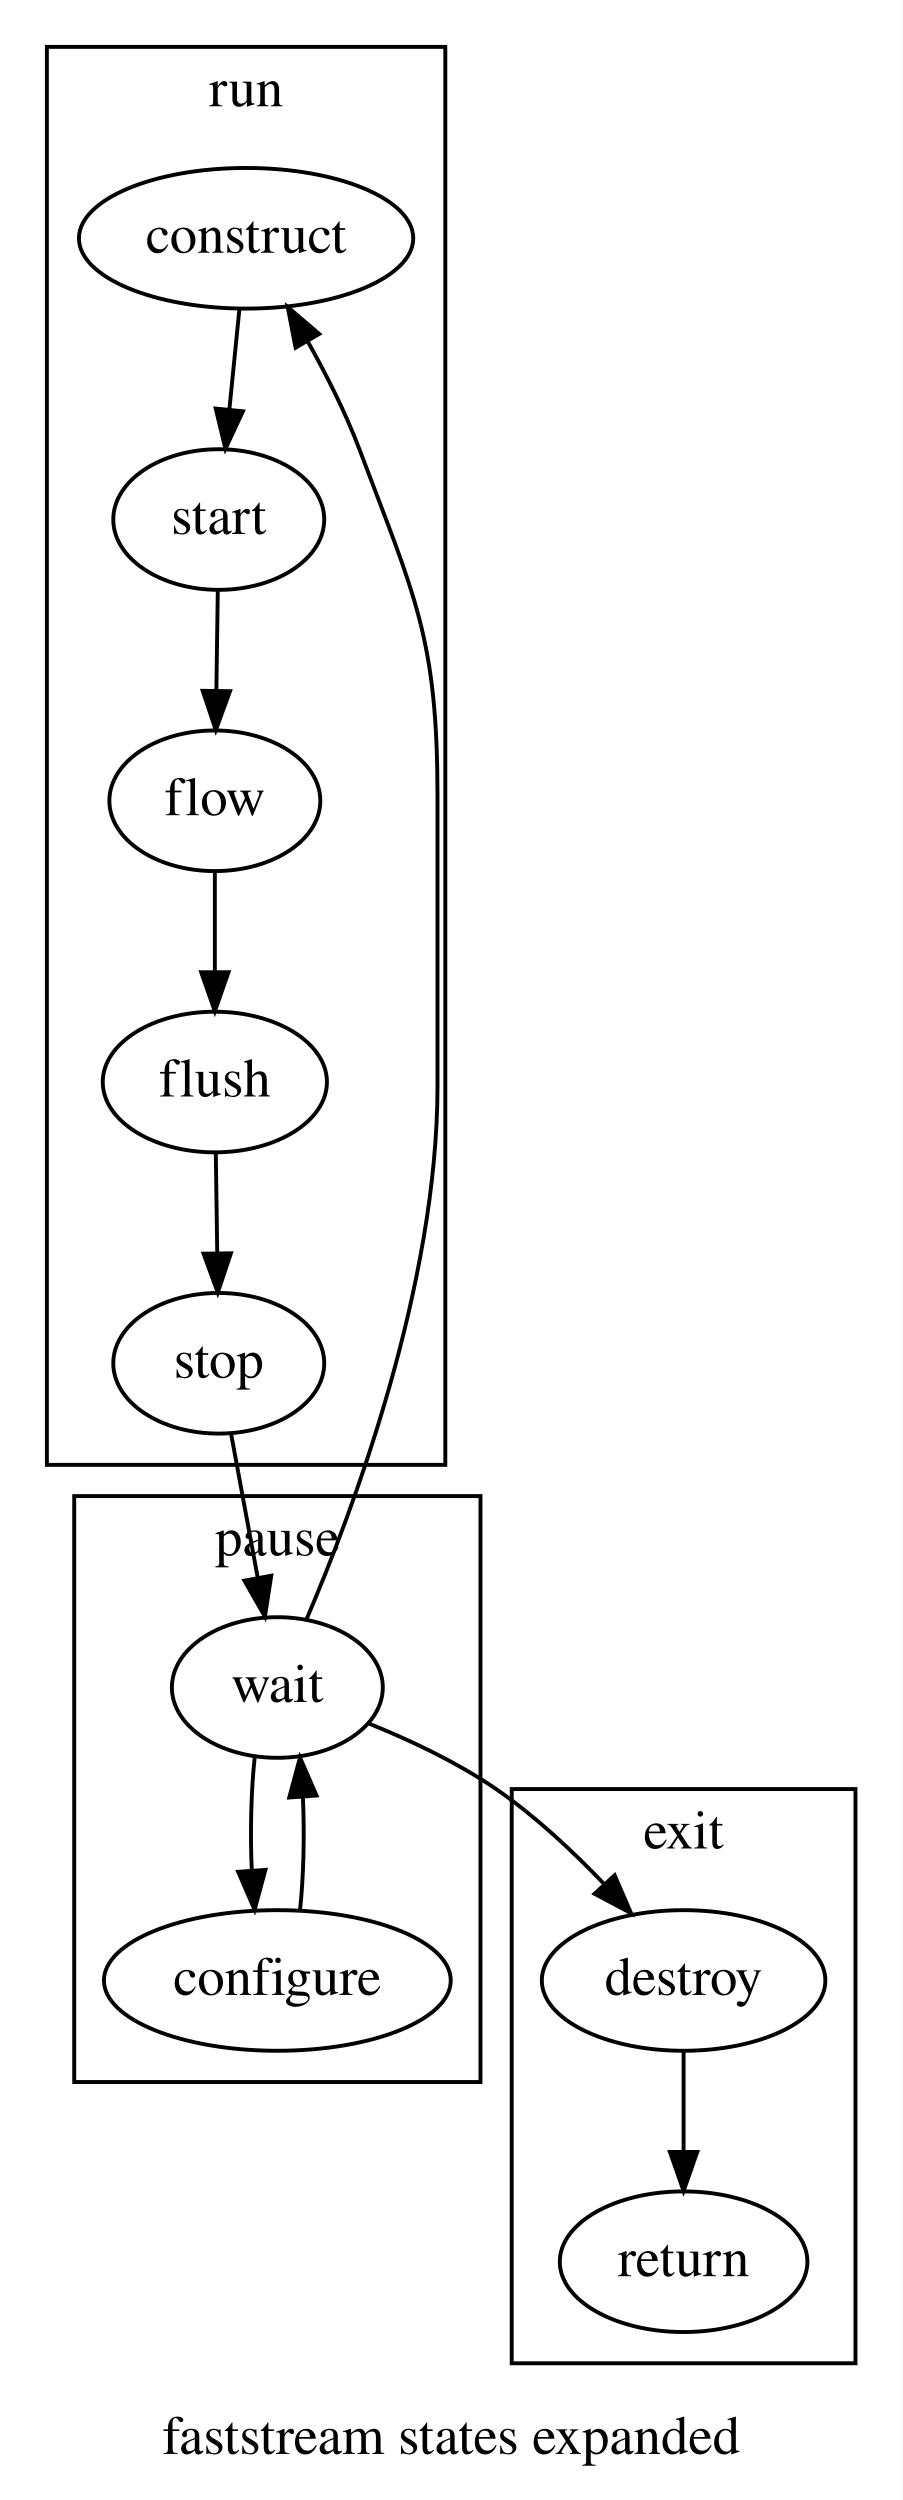
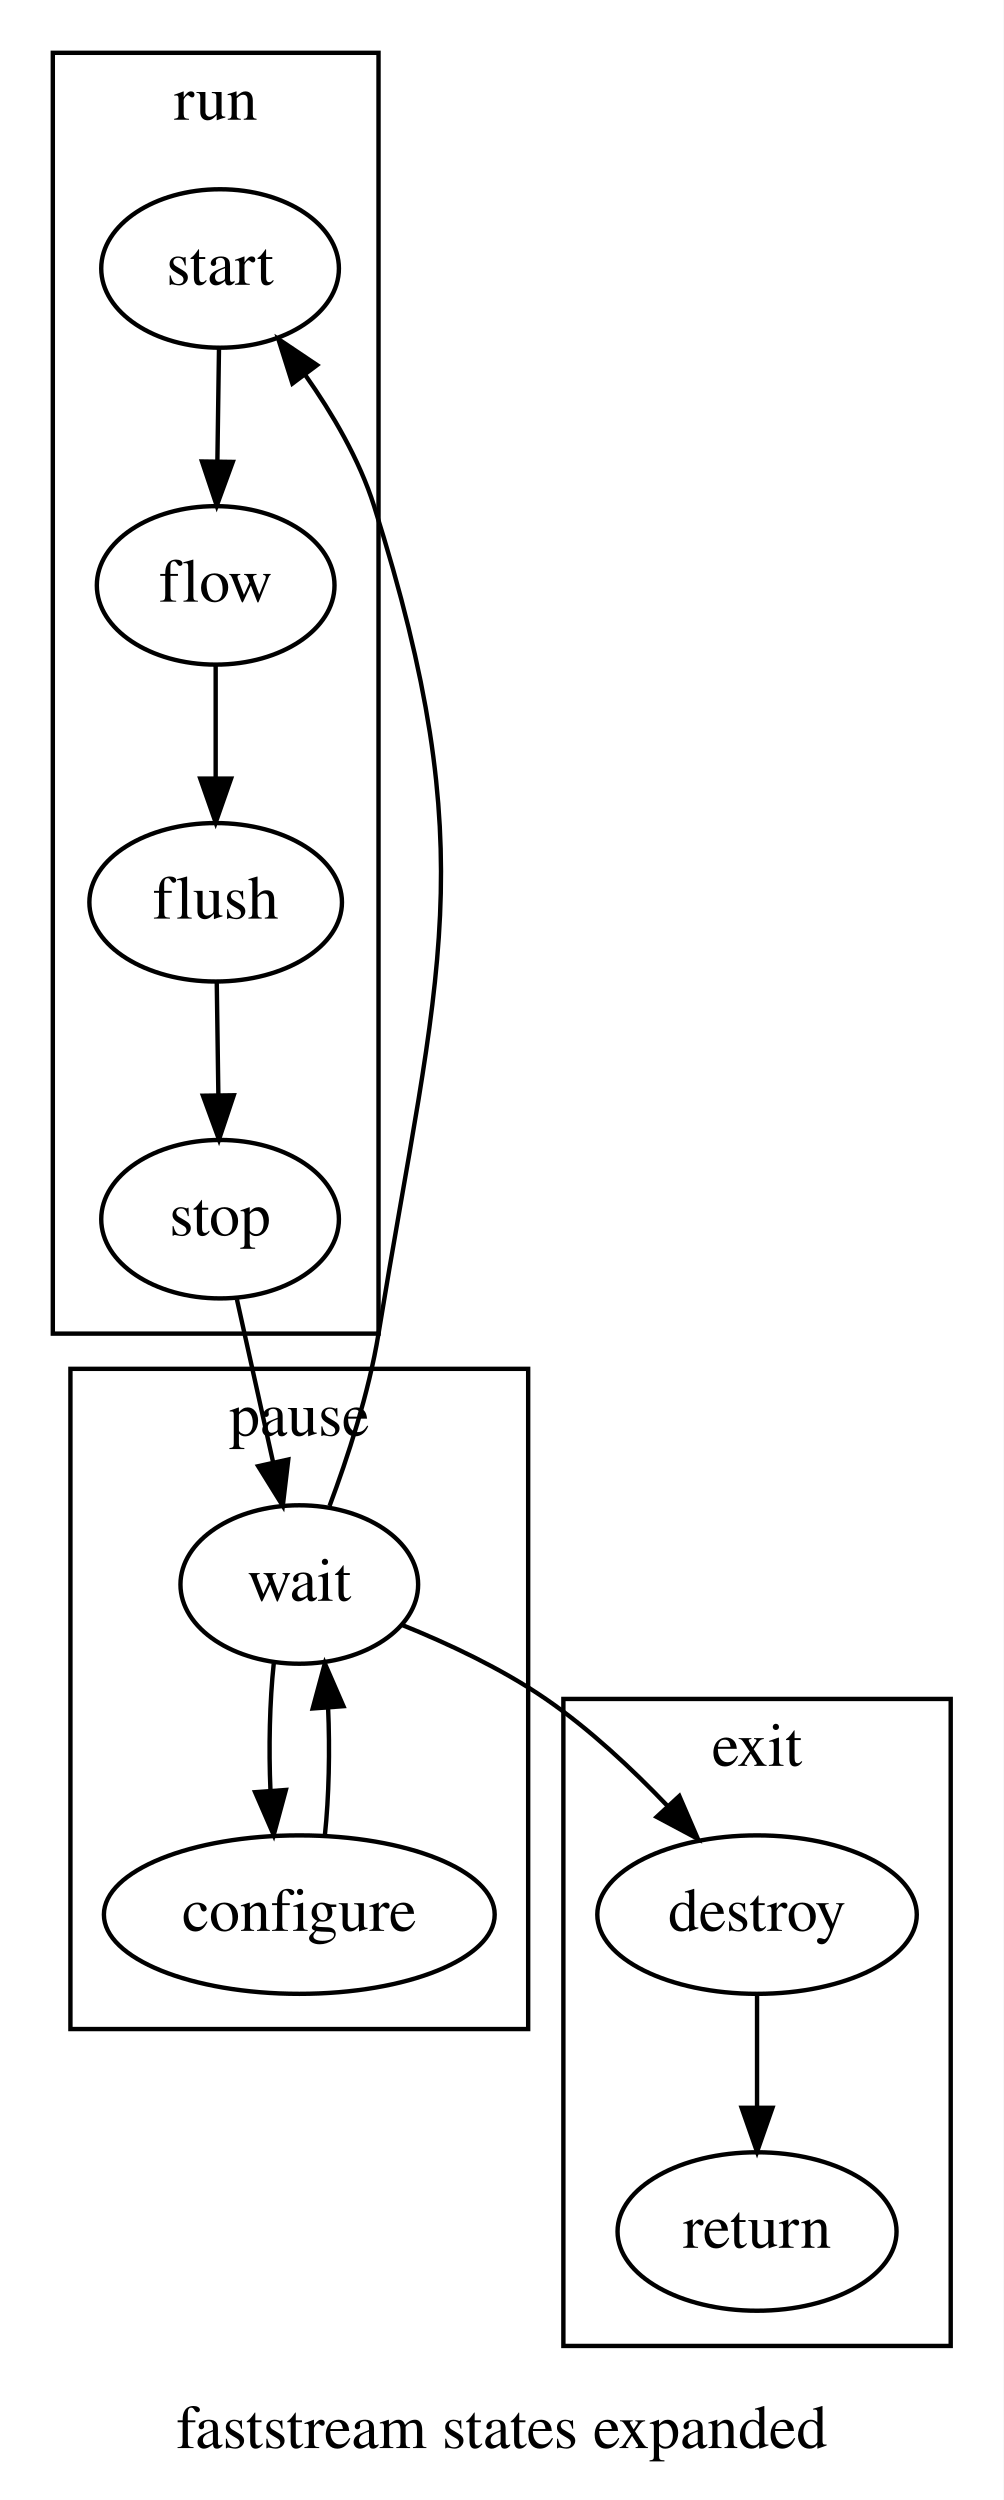
- <svg xmlns="http://www.w3.org/2000/svg" width="231pt" height="640pt" viewBox="0.00 0.00 231.00 640.00">
-   <g id="graph0" class="graph" transform="scale(1 1) rotate(0) translate(4 636)">
-     <polygon fill="white" stroke="none" points="-4,4 -4,-636 227,-636 227,4 -4,4" />
-     <text text-anchor="middle" x="111.5" y="-7.8" font-family="Times,serif" font-size="14.00">faststream states expanded</text>
+ <svg xmlns="http://www.w3.org/2000/svg" width="228pt" height="568pt" viewBox="0.00 0.00 228.00 568.00">
+   <g id="graph0" class="graph" transform="scale(1 1) rotate(0) translate(4 564)">
+     <polygon fill="white" stroke="none" points="-4,4 -4,-564 224,-564 224,4 -4,4" />
+     <text text-anchor="middle" x="110" y="-7.8" font-family="Times,serif" font-size="14.00">faststream states expanded</text>
    <g id="clust1" class="cluster">
-       <polygon fill="none" stroke="black" points="8,-261 8,-624 110,-624 110,-261 8,-261" />
-       <text text-anchor="middle" x="59" y="-608.8" font-family="Times,serif" font-size="14.00">run</text>
+       <polygon fill="none" stroke="black" points="8,-261 8,-552 82,-552 82,-261 8,-261" />
+       <text text-anchor="middle" x="45" y="-536.8" font-family="Times,serif" font-size="14.00">run</text>
    </g>
    <g id="clust2" class="cluster">
-       <polygon fill="none" stroke="black" points="15,-103 15,-253 119,-253 119,-103 15,-103" />
-       <text text-anchor="middle" x="67" y="-237.8" font-family="Times,serif" font-size="14.00">pause</text>
+       <polygon fill="none" stroke="black" points="12,-103 12,-253 116,-253 116,-103 12,-103" />
+       <text text-anchor="middle" x="64" y="-237.8" font-family="Times,serif" font-size="14.00">pause</text>
    </g>
    <g id="clust3" class="cluster">
-       <polygon fill="none" stroke="black" points="127,-31 127,-178 215,-178 215,-31 127,-31" />
-       <text text-anchor="middle" x="171" y="-162.8" font-family="Times,serif" font-size="14.00">exit</text>
+       <polygon fill="none" stroke="black" points="124,-31 124,-178 212,-178 212,-31 124,-31" />
+       <text text-anchor="middle" x="168" y="-162.8" font-family="Times,serif" font-size="14.00">exit</text>
    </g>
    <g id="node1" class="node">
-       <ellipse fill="none" stroke="black" cx="59" cy="-575" rx="42.793" ry="18" />
-       <text text-anchor="middle" x="59" y="-571.3" font-family="Times,serif" font-size="14.00">construct</text>
+       <ellipse fill="none" stroke="black" cx="46" cy="-503" rx="27" ry="18" />
+       <text text-anchor="middle" x="46" y="-499.3" font-family="Times,serif" font-size="14.00">start</text>
    </g>
    <g id="node2" class="node">
-       <ellipse fill="none" stroke="black" cx="52" cy="-503" rx="27" ry="18" />
-       <text text-anchor="middle" x="52" y="-499.3" font-family="Times,serif" font-size="14.00">start</text>
+       <ellipse fill="none" stroke="black" cx="45" cy="-431" rx="27" ry="18" />
+       <text text-anchor="middle" x="45" y="-427.3" font-family="Times,serif" font-size="14.00">flow</text>
    </g>
    <g id="edge1" class="edge">
-       <path fill="none" stroke="black" d="M57.27,-556.697C56.498,-548.983 55.571,-539.712 54.711,-531.112" />
-       <polygon fill="black" stroke="black" points="58.188,-530.706 53.71,-521.104 51.223,-531.403 58.188,-530.706" />
+       <path fill="none" stroke="black" d="M45.753,-484.697C45.643,-476.983 45.51,-467.712 45.387,-459.112" />
+       <polygon fill="black" stroke="black" points="48.887,-459.053 45.244,-449.104 41.888,-459.153 48.887,-459.053" />
    </g>
    <g id="node3" class="node">
-       <ellipse fill="none" stroke="black" cx="51" cy="-431" rx="27" ry="18" />
-       <text text-anchor="middle" x="51" y="-427.3" font-family="Times,serif" font-size="14.00">flow</text>
+       <ellipse fill="none" stroke="black" cx="45" cy="-359" rx="28.695" ry="18" />
+       <text text-anchor="middle" x="45" y="-355.3" font-family="Times,serif" font-size="14.00">flush</text>
    </g>
    <g id="edge2" class="edge">
-       <path fill="none" stroke="black" d="M51.753,-484.697C51.643,-476.983 51.51,-467.712 51.387,-459.112" />
-       <polygon fill="black" stroke="black" points="54.887,-459.053 51.244,-449.104 47.888,-459.153 54.887,-459.053" />
+       <path fill="none" stroke="black" d="M45,-412.697C45,-404.983 45,-395.712 45,-387.112" />
+       <polygon fill="black" stroke="black" points="48.5,-387.104 45,-377.104 41.5,-387.104 48.5,-387.104" />
    </g>
    <g id="node4" class="node">
-       <ellipse fill="none" stroke="black" cx="51" cy="-359" rx="28.695" ry="18" />
-       <text text-anchor="middle" x="51" y="-355.3" font-family="Times,serif" font-size="14.00">flush</text>
+       <ellipse fill="none" stroke="black" cx="46" cy="-287" rx="27" ry="18" />
+       <text text-anchor="middle" x="46" y="-283.3" font-family="Times,serif" font-size="14.00">stop</text>
    </g>
    <g id="edge3" class="edge">
-       <path fill="none" stroke="black" d="M51,-412.697C51,-404.983 51,-395.712 51,-387.112" />
-       <polygon fill="black" stroke="black" points="54.5,-387.104 51,-377.104 47.5,-387.104 54.5,-387.104" />
+       <path fill="none" stroke="black" d="M45.247,-340.697C45.357,-332.983 45.49,-323.712 45.613,-315.112" />
+       <polygon fill="black" stroke="black" points="49.112,-315.153 45.756,-305.104 42.113,-315.053 49.112,-315.153" />
    </g>
    <g id="node5" class="node">
-       <ellipse fill="none" stroke="black" cx="52" cy="-287" rx="27" ry="18" />
-       <text text-anchor="middle" x="52" y="-283.3" font-family="Times,serif" font-size="14.00">stop</text>
+       <ellipse fill="none" stroke="black" cx="64" cy="-204" rx="27" ry="18" />
+       <text text-anchor="middle" x="64" y="-200.3" font-family="Times,serif" font-size="14.00">wait</text>
    </g>
    <g id="edge4" class="edge">
-       <path fill="none" stroke="black" d="M51.247,-340.697C51.357,-332.983 51.49,-323.712 51.613,-315.112" />
-       <polygon fill="black" stroke="black" points="55.112,-315.153 51.756,-305.104 48.113,-315.053 55.112,-315.153" />
+       <path fill="none" stroke="black" d="M49.817,-268.822C52.196,-258.118 55.307,-244.118 58.009,-231.958" />
+       <polygon fill="black" stroke="black" points="61.497,-232.397 60.25,-221.876 54.664,-230.878 61.497,-232.397" />
+     </g>
+     <g id="edge5" class="edge">
+       <path fill="none" stroke="black" d="M70.866,-221.831C74.968,-232.784 79.796,-247.494 82,-261 95.456,-343.466 106.148,-369.317 81,-449 77.665,-459.568 71.554,-470.007 65.361,-478.789" />
+       <polygon fill="black" stroke="black" points="62.433,-476.86 59.241,-486.962 68.036,-481.056 62.433,-476.86" />
    </g>
    <g id="node6" class="node">
-       <ellipse fill="none" stroke="black" cx="67" cy="-204" rx="27" ry="18" />
-       <text text-anchor="middle" x="67" y="-200.3" font-family="Times,serif" font-size="14.00">wait</text>
+       <ellipse fill="none" stroke="black" cx="64" cy="-129" rx="44.393" ry="18" />
+       <text text-anchor="middle" x="64" y="-125.3" font-family="Times,serif" font-size="14.00">configure</text>
    </g>
-     <g id="edge5" class="edge">
-       <path fill="none" stroke="black" d="M55.181,-268.822C57.15,-258.19 59.721,-244.306 61.962,-232.204" />
-       <polygon fill="black" stroke="black" points="65.444,-232.623 63.824,-222.153 58.561,-231.349 65.444,-232.623" />
+     <g id="edge8" class="edge">
+       <path fill="none" stroke="black" d="M58.199,-186.069C57.274,-177.47 57.025,-166.814 57.453,-157.108" />
+       <polygon fill="black" stroke="black" points="60.946,-157.32 58.182,-147.092 53.965,-156.812 60.946,-157.32" />
+     </g>
+     <g id="node7" class="node">
+       <ellipse fill="none" stroke="black" cx="168" cy="-129" rx="36.294" ry="18" />
+       <text text-anchor="middle" x="168" y="-125.3" font-family="Times,serif" font-size="14.00">destroy</text>
    </g>
    <g id="edge6" class="edge">
-       <path fill="none" stroke="black" d="M74.52,-221.59C86.356,-249.26 108,-306.851 108,-358 108,-432 108,-432 108,-432 108,-472.542 102.314,-483.069 88,-521 84.465,-530.369 79.533,-540.12 74.738,-548.667" />
-       <polygon fill="black" stroke="black" points="71.665,-546.989 69.661,-557.392 77.716,-550.509 71.665,-546.989" />
-     </g>
-     <g id="node7" class="node">
-       <ellipse fill="none" stroke="black" cx="67" cy="-129" rx="44.393" ry="18" />
-       <text text-anchor="middle" x="67" y="-125.3" font-family="Times,serif" font-size="14.00">configure</text>
+       <path fill="none" stroke="black" d="M87.346,-194.808C97.802,-190.59 110,-184.88 120,-178 129.961,-171.147 139.647,-162.077 147.679,-153.669" />
+       <polygon fill="black" stroke="black" points="150.346,-155.94 154.551,-146.215 145.199,-151.195 150.346,-155.94" />
    </g>
    <g id="edge9" class="edge">
-       <path fill="none" stroke="black" d="M61.199,-186.069C60.274,-177.47 60.025,-166.814 60.453,-157.108" />
-       <polygon fill="black" stroke="black" points="63.946,-157.32 61.182,-147.092 56.965,-156.812 63.946,-157.32" />
+       <path fill="none" stroke="black" d="M69.818,-147.092C70.735,-155.717 70.975,-166.379 70.539,-176.073" />
+       <polygon fill="black" stroke="black" points="67.047,-175.838 69.801,-186.069 74.028,-176.354 67.047,-175.838" />
    </g>
    <g id="node8" class="node">
-       <ellipse fill="none" stroke="black" cx="171" cy="-129" rx="36.294" ry="18" />
-       <text text-anchor="middle" x="171" y="-125.3" font-family="Times,serif" font-size="14.00">destroy</text>
+       <ellipse fill="none" stroke="black" cx="168" cy="-57" rx="31.695" ry="18" />
+       <text text-anchor="middle" x="168" y="-53.3" font-family="Times,serif" font-size="14.00">return</text>
    </g>
    <g id="edge7" class="edge">
-       <path fill="none" stroke="black" d="M90.346,-194.808C100.802,-190.59 113,-184.88 123,-178 132.961,-171.147 142.647,-162.077 150.679,-153.669" />
-       <polygon fill="black" stroke="black" points="153.346,-155.94 157.551,-146.215 148.199,-151.195 153.346,-155.94" />
-     </g>
-     <g id="edge10" class="edge">
-       <path fill="none" stroke="black" d="M72.818,-147.092C73.735,-155.717 73.975,-166.379 73.539,-176.073" />
-       <polygon fill="black" stroke="black" points="70.047,-175.838 72.801,-186.069 77.028,-176.354 70.047,-175.838" />
-     </g>
-     <g id="node9" class="node">
-       <ellipse fill="none" stroke="black" cx="171" cy="-57" rx="31.695" ry="18" />
-       <text text-anchor="middle" x="171" y="-53.3" font-family="Times,serif" font-size="14.00">return</text>
-     </g>
-     <g id="edge8" class="edge">
-       <path fill="none" stroke="black" d="M171,-110.697C171,-102.983 171,-93.713 171,-85.112" />
-       <polygon fill="black" stroke="black" points="174.5,-85.104 171,-75.104 167.5,-85.104 174.5,-85.104" />
+       <path fill="none" stroke="black" d="M168,-110.697C168,-102.983 168,-93.713 168,-85.112" />
+       <polygon fill="black" stroke="black" points="171.5,-85.104 168,-75.104 164.5,-85.104 171.5,-85.104" />
    </g>
  </g>
</svg>
